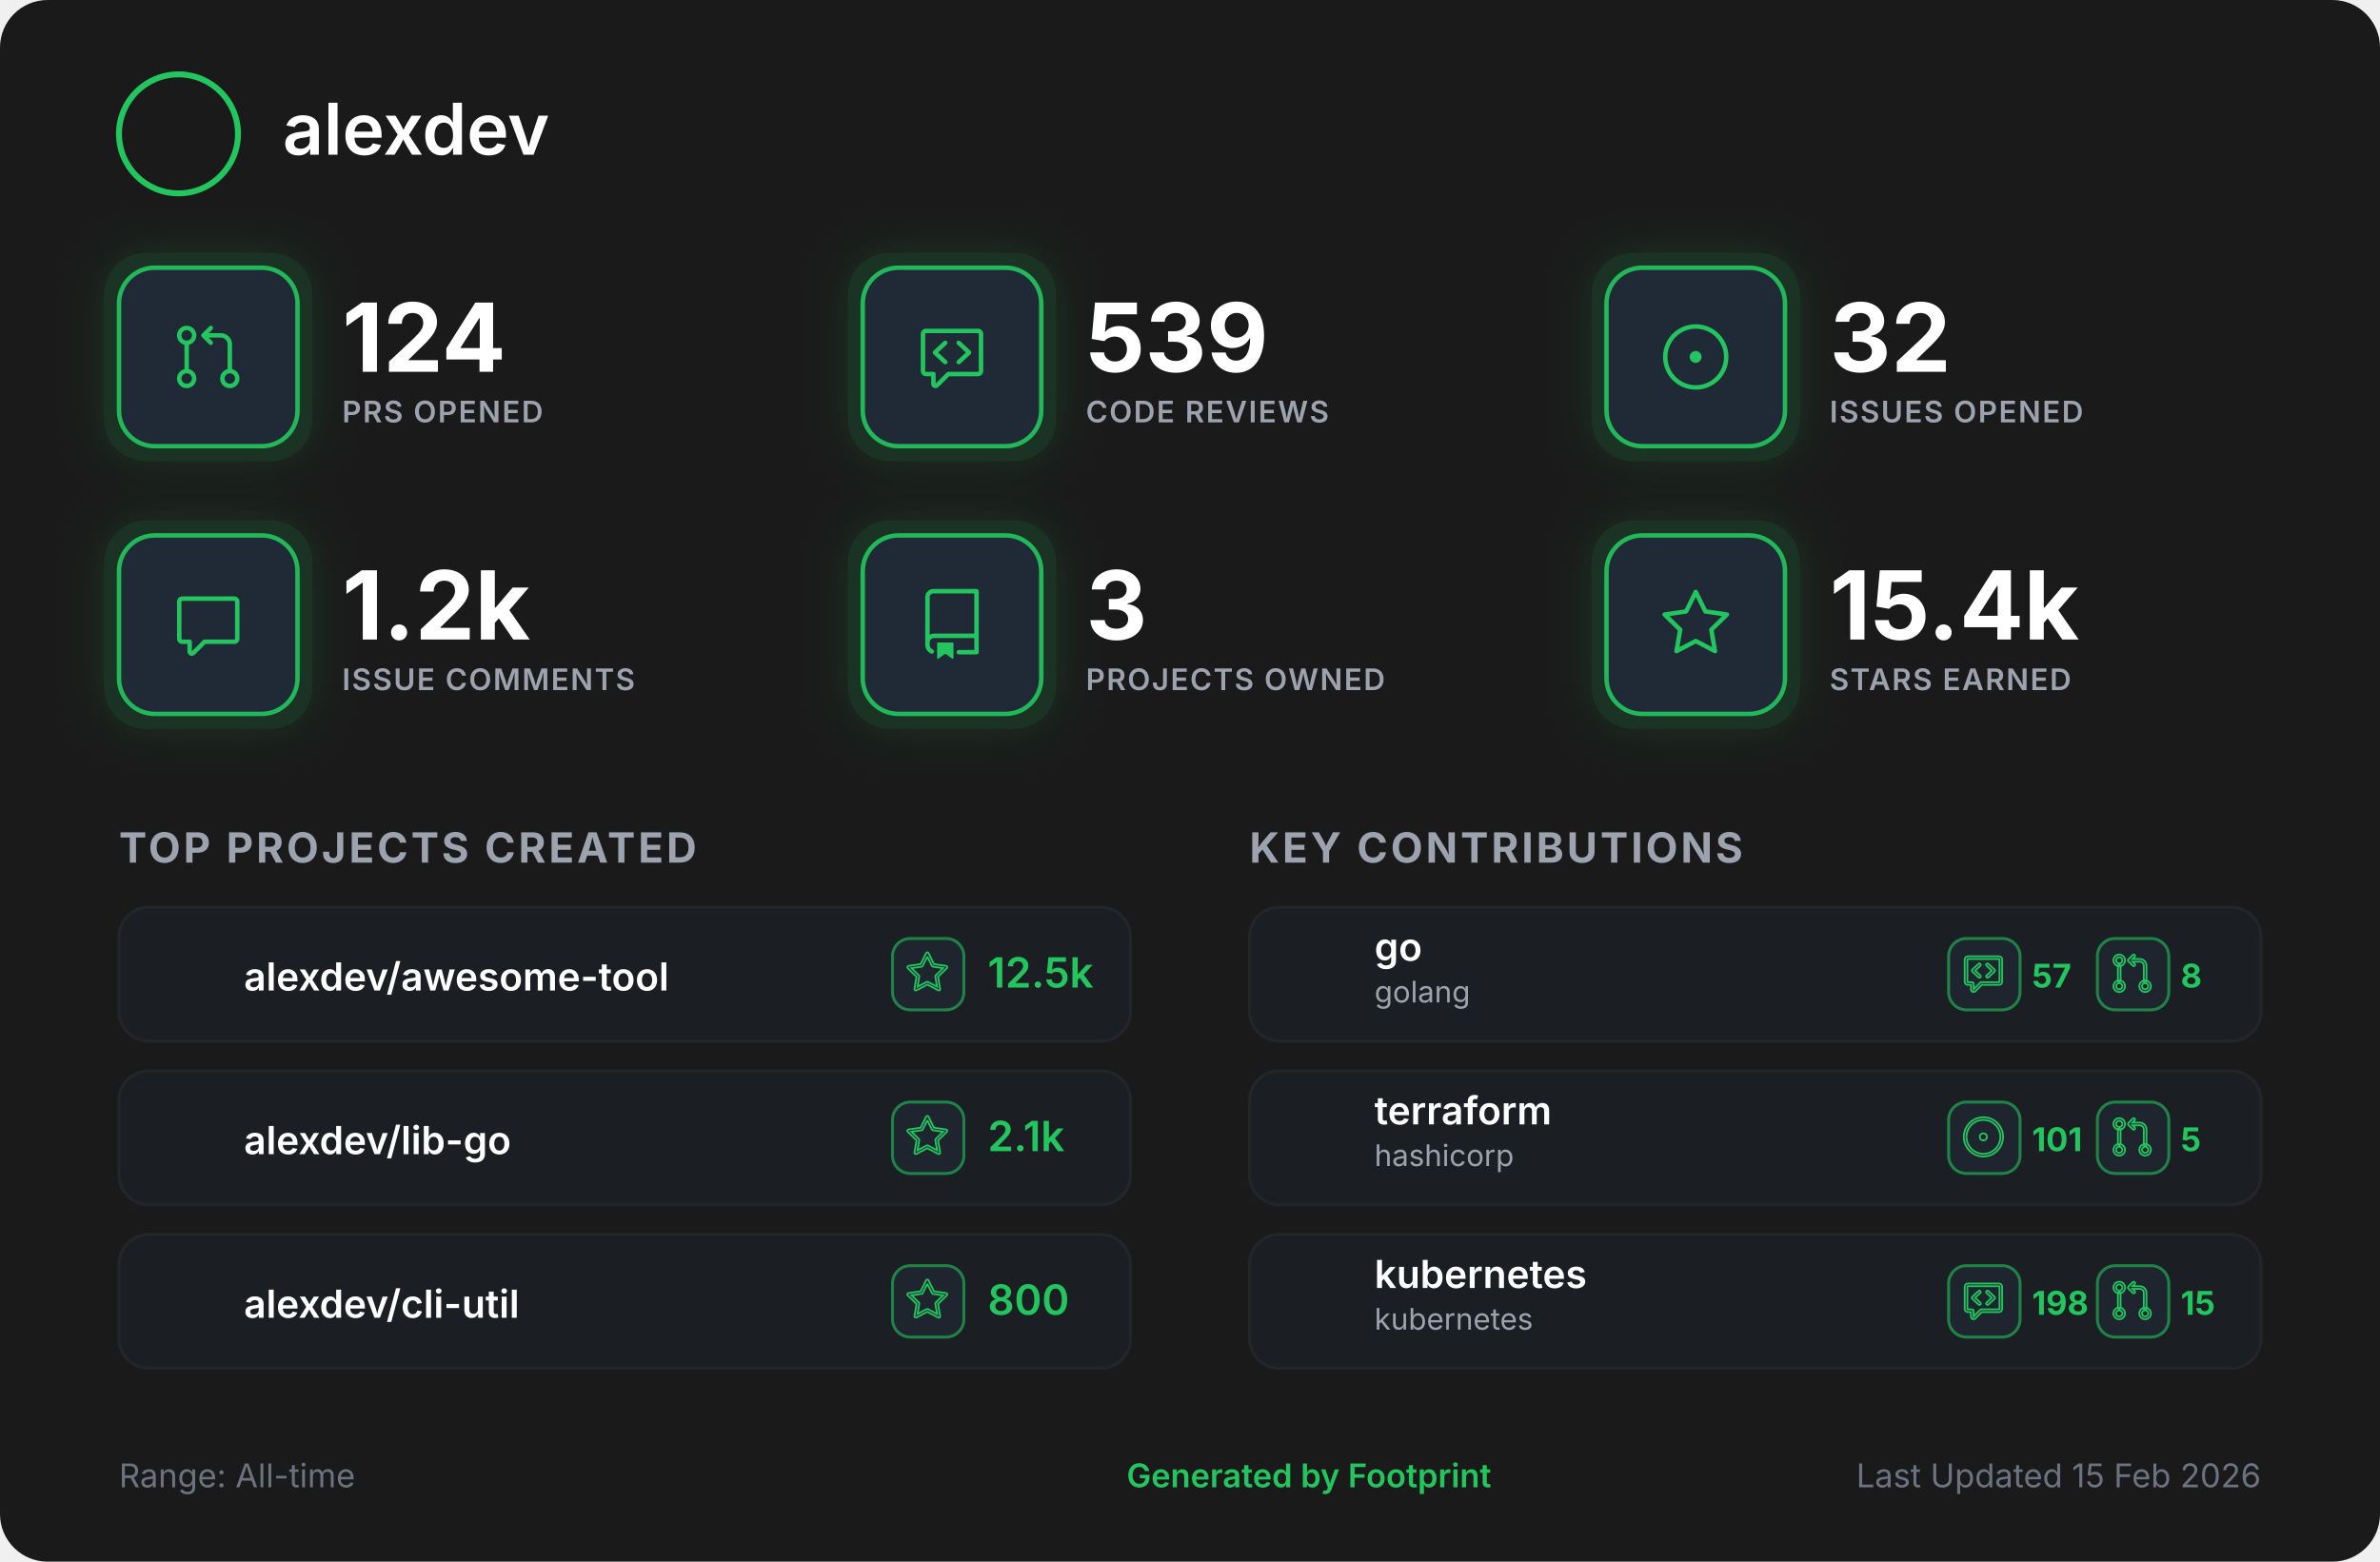
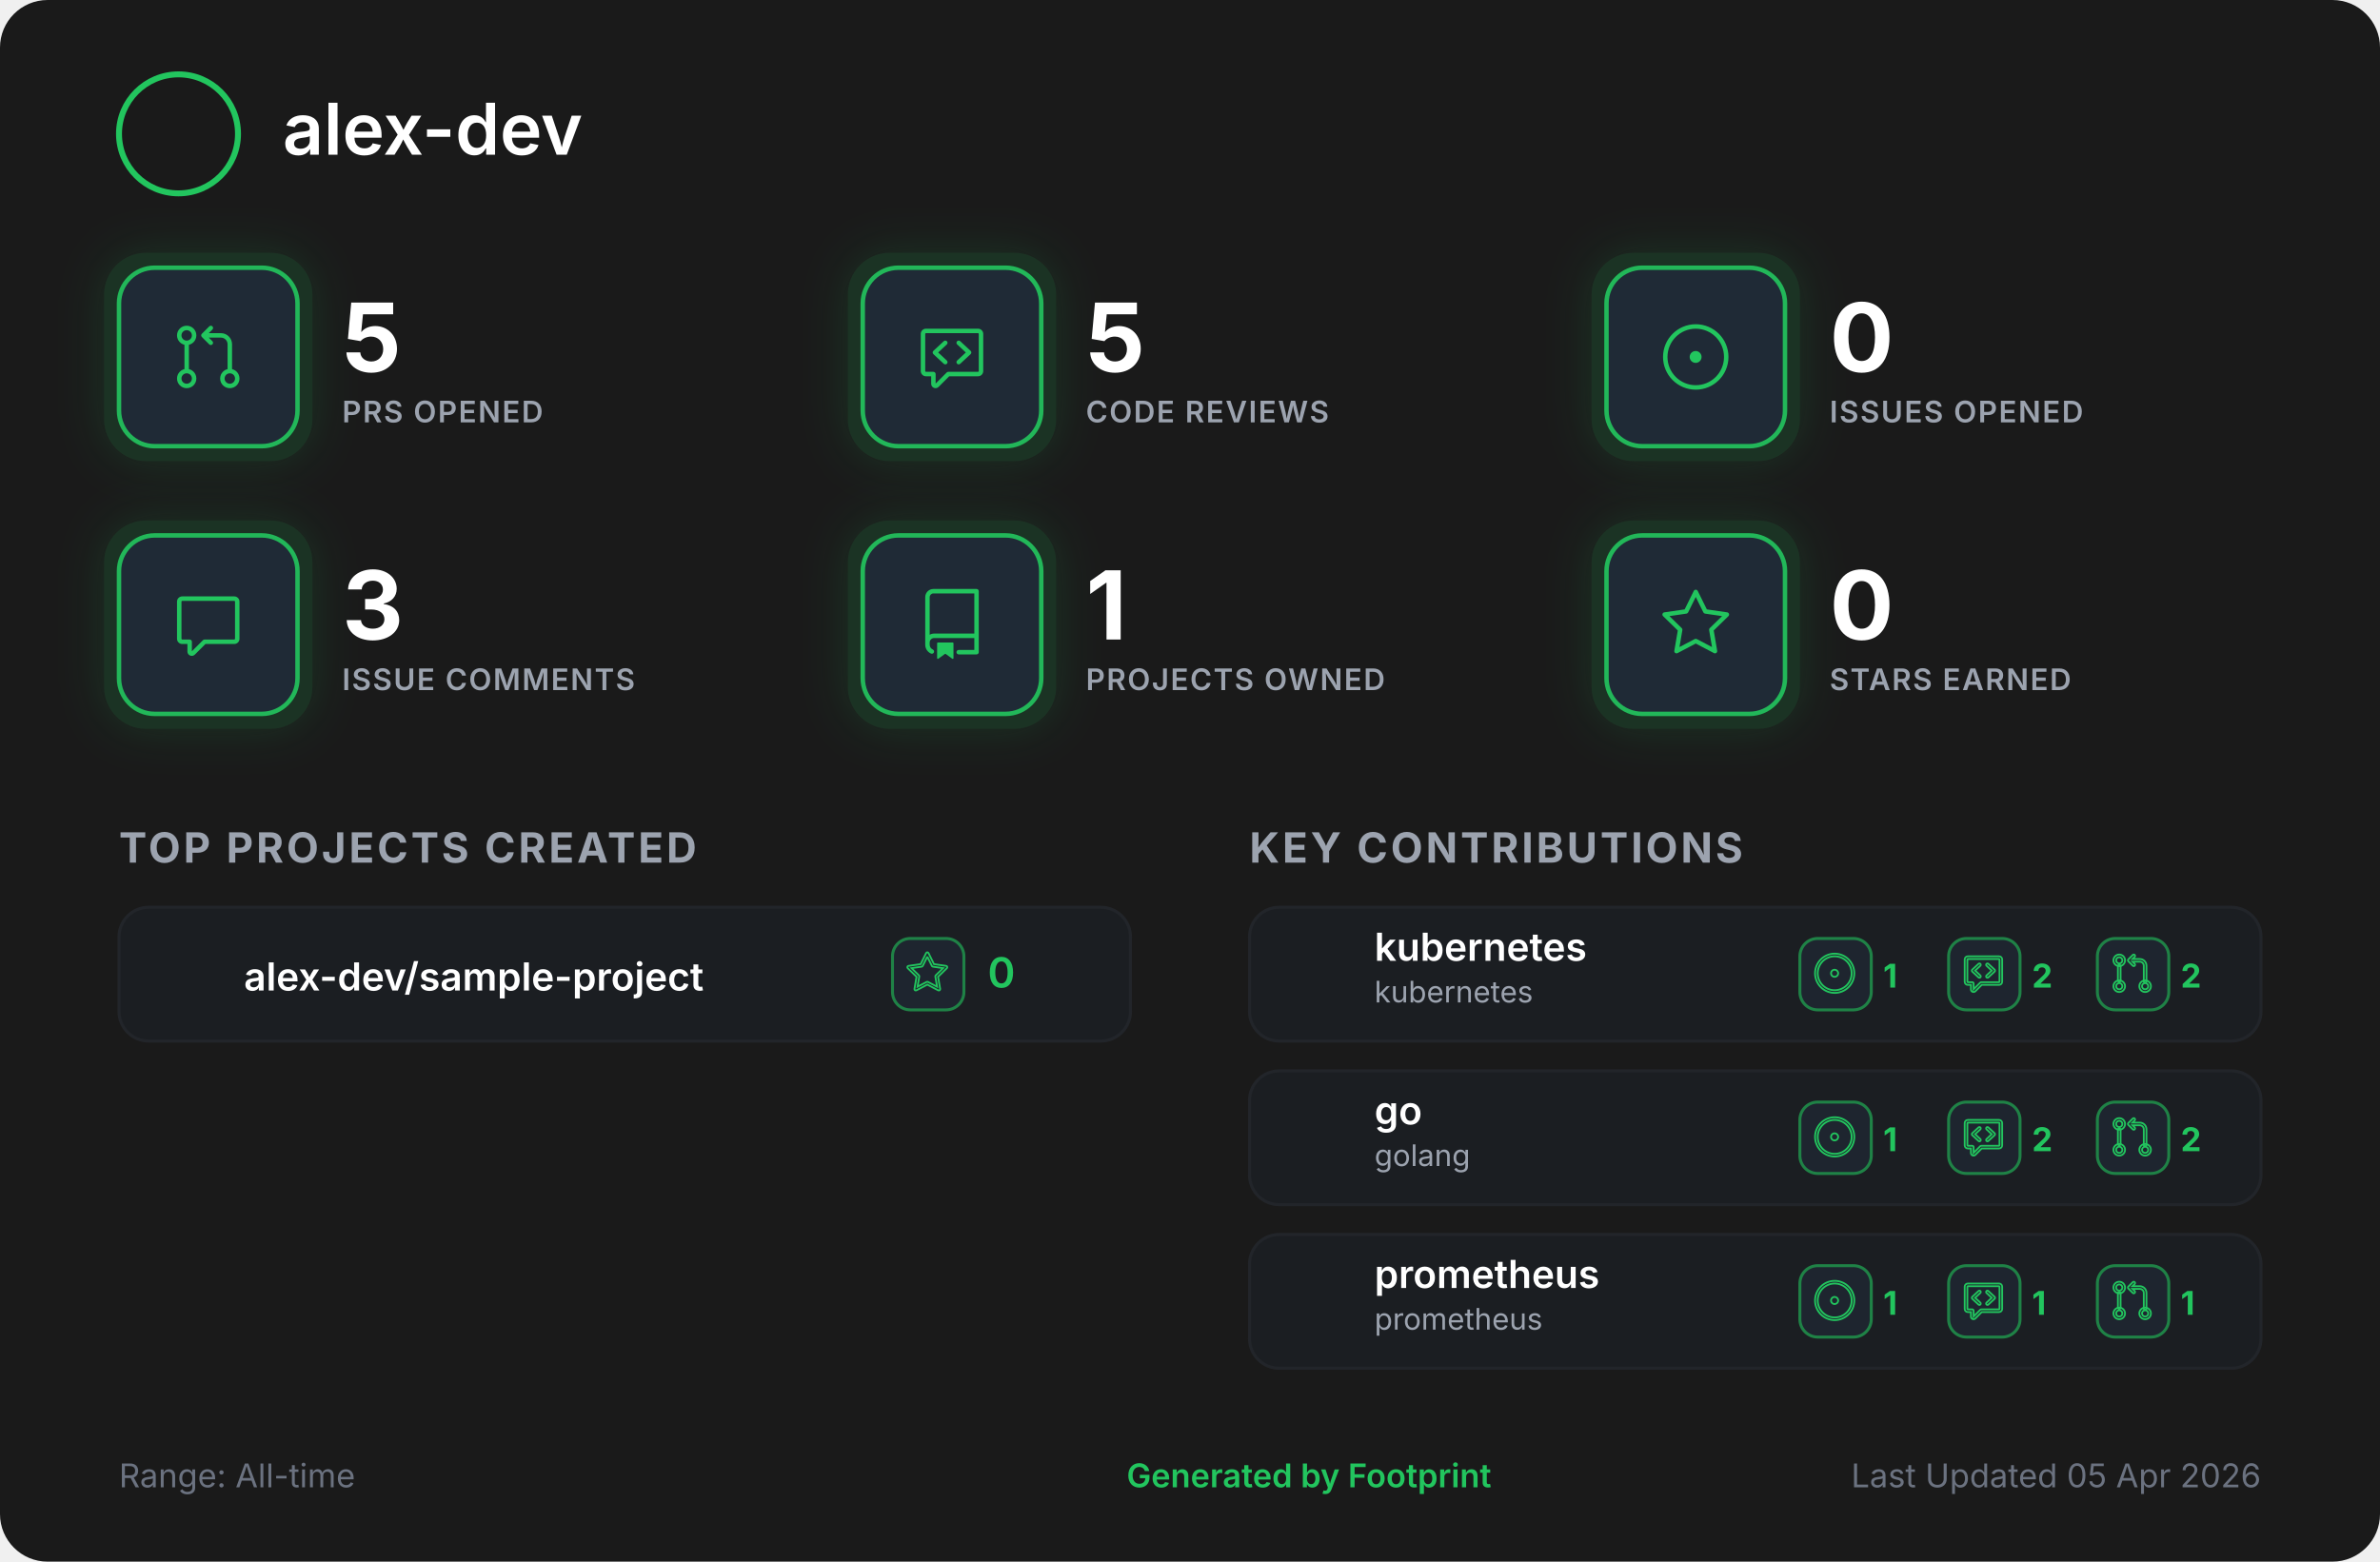
<svg xmlns="http://www.w3.org/2000/svg" xmlns:xlink="http://www.w3.org/1999/xlink" width="800" height="525" viewBox="0 0 800 525" fill="none">
  <defs>
    <filter id="glow" x="-50%" y="-50%" width="200%" height="200%">
      <feGaussianBlur stdDeviation="8" result="coloredBlur" />
      <feMerge>
        <feMergeNode in="coloredBlur" />
        <feMergeNode in="SourceGraphic" />
      </feMerge>
    </filter>
    <clipPath id="avatar-clip">
      <circle cx="60" cy="45" r="20" />
    </clipPath>
    <clipPath id="repo-clip">
      <circle cx="12" cy="12" r="12" />
    </clipPath>
  </defs>
  <rect width="800" height="525" rx="16" fill="#1a1a1a" />
-   <a xlink:href="https://github.com/alexdev" target="_blank">
+   <a xlink:href="https://github.com/alex-dev" target="_blank">
    <g>
      <image href="" x="40" y="25" width="40" height="40" clip-path="url(#avatar-clip)" />
      <circle cx="60" cy="45" r="20" fill="none" stroke="#22c55e" stroke-width="2" />
-       <text x="95" y="52" font-family="system-ui, -apple-system, sans-serif" font-size="24" font-weight="600" fill="white">alexdev</text>
+       <text x="95" y="52" font-family="system-ui, -apple-system, sans-serif" font-size="24" font-weight="600" fill="white">alex-dev</text>
    </g>
  </a>
  <g transform="translate(40, 90)">
    <g transform="translate(0, 0)">
      <rect x="-5" y="-5" width="70" height="70" rx="14" fill="#22c55e" opacity="0.15" filter="url(#glow)" />
      <rect width="60" height="60" rx="12" fill="#1f2937" stroke="#22c55e" stroke-width="1.5" opacity="0.9" />
      <g transform="translate(18, 18)" fill="#22c55e">
        <path d="M16 19.25a3.25 3.25 0 1 1 6.5 0 3.25 3.25 0 0 1-6.5 0Zm-14.5 0a3.25 3.25 0 1 1 6.5 0 3.25 3.25 0 0 1-6.5 0Zm0-14.5a3.25 3.25 0 1 1 6.5 0 3.25 3.25 0 0 1-6.5 0ZM4.75 3a1.75 1.75 0 1 0 .001 3.501A1.75 1.75 0 0 0 4.75 3Zm0 14.5a1.75 1.75 0 1 0 .001 3.501A1.75 1.75 0 0 0 4.75 17.5Zm14.5 0a1.75 1.75 0 1 0 .001 3.501 1.75 1.75 0 0 0-.001-3.501Z" />
        <path d="M13.405 1.72a.75.75 0 0 1 0 1.06L12.185 4h4.065A3.75 3.75 0 0 1 20 7.75v8.75a.75.75 0 0 1-1.5 0V7.75a2.25 2.25 0 0 0-2.25-2.25h-4.064l1.22 1.22a.75.75 0 0 1-1.061 1.06l-2.5-2.5a.75.75 0 0 1 0-1.06l2.5-2.5a.75.75 0 0 1 1.06 0ZM4.75 7.25A.75.75 0 0 1 5.5 8v8A.75.75 0 0 1 4 16V8a.75.75 0 0 1 .75-.75Z" />
      </g>
-       <text x="75" y="35" font-family="system-ui, -apple-system, sans-serif" font-size="32" font-weight="700" fill="white">124</text>
+       <text x="75" y="35" font-family="system-ui, -apple-system, sans-serif" font-size="32" font-weight="700" fill="white">5</text>
      <text x="75" y="52" font-family="system-ui, -apple-system, sans-serif" font-size="10" font-weight="600" fill="#9ca3af" letter-spacing="0.5">PRS OPENED</text>
    </g>
    <g transform="translate(250, 0)">
      <rect x="-5" y="-5" width="70" height="70" rx="14" fill="#22c55e" opacity="0.15" filter="url(#glow)" />
      <rect width="60" height="60" rx="12" fill="#1f2937" stroke="#22c55e" stroke-width="1.5" opacity="0.9" />
      <g transform="translate(18, 18)" fill="#22c55e">
        <path d="M10.3 6.74a.75.75 0 0 1-.04 1.06l-2.908 2.7 2.908 2.7a.75.75 0 1 1-1.02 1.1l-3.5-3.25a.75.75 0 0 1 0-1.1l3.5-3.25a.75.75 0 0 1 1.06.04Zm3.44 1.06a.75.75 0 1 1 1.02-1.1l3.5 3.25a.75.75 0 0 1 0 1.1l-3.5 3.25a.75.75 0 1 1-1.02-1.1l2.908-2.7-2.908-2.7Z" />
        <path d="M1.5 4.25c0-.966.784-1.75 1.75-1.75h17.5c.966 0 1.75.784 1.75 1.75v12.5a1.75 1.75 0 0 1-1.75 1.75h-9.69l-3.573 3.573A1.458 1.458 0 0 1 5 21.043V18.5H3.25a1.75 1.75 0 0 1-1.75-1.75ZM3.25 4a.25.25 0 0 0-.25.25v12.5c0 .138.112.25.25.25h2.5a.75.75 0 0 1 .75.75v3.19l3.72-3.72a.749.749 0 0 1 .53-.22h10a.25.25 0 0 0 .25-.25V4.25a.25.25 0 0 0-.25-.25Z" />
      </g>
-       <text x="75" y="35" font-family="system-ui, -apple-system, sans-serif" font-size="32" font-weight="700" fill="white">539</text>
+       <text x="75" y="35" font-family="system-ui, -apple-system, sans-serif" font-size="32" font-weight="700" fill="white">5</text>
      <text x="75" y="52" font-family="system-ui, -apple-system, sans-serif" font-size="10" font-weight="600" fill="#9ca3af" letter-spacing="0.5">CODE REVIEWS</text>
    </g>
    <g transform="translate(500, 0)">
      <rect x="-5" y="-5" width="70" height="70" rx="14" fill="#22c55e" opacity="0.15" filter="url(#glow)" />
      <rect width="60" height="60" rx="12" fill="#1f2937" stroke="#22c55e" stroke-width="1.5" opacity="0.9" />
      <g transform="translate(18, 18)" fill="#22c55e">
        <path d="M12 1c6.075 0 11 4.925 11 11s-4.925 11-11 11S1 18.075 1 12 5.925 1 12 1ZM2.5 12a9.5 9.5 0 0 0 9.5 9.5 9.5 9.5 0 0 0 9.5-9.5A9.5 9.5 0 0 0 12 2.5 9.5 9.5 0 0 0 2.5 12Zm9.5 2a2 2 0 1 1-.001-3.999A2 2 0 0 1 12 14Z" />
      </g>
-       <text x="75" y="35" font-family="system-ui, -apple-system, sans-serif" font-size="32" font-weight="700" fill="white">32</text>
+       <text x="75" y="35" font-family="system-ui, -apple-system, sans-serif" font-size="32" font-weight="700" fill="white">0</text>
      <text x="75" y="52" font-family="system-ui, -apple-system, sans-serif" font-size="10" font-weight="600" fill="#9ca3af" letter-spacing="0.5">ISSUES OPENED</text>
    </g>
    <g transform="translate(0, 90)">
      <rect x="-5" y="-5" width="70" height="70" rx="14" fill="#22c55e" opacity="0.15" filter="url(#glow)" />
      <rect width="60" height="60" rx="12" fill="#1f2937" stroke="#22c55e" stroke-width="1.5" opacity="0.9" />
      <g transform="translate(18, 18)" fill="#22c55e">
        <path d="M1.5 4.25c0-.966.784-1.75 1.75-1.75h17.5c.966 0 1.75.784 1.75 1.75v12.5a1.75 1.75 0 0 1-1.75 1.75h-9.69l-3.573 3.573A1.458 1.458 0 0 1 5 21.043V18.5H3.25a1.75 1.75 0 0 1-1.75-1.75ZM3.25 4a.25.25 0 0 0-.25.25v12.5c0 .138.112.25.25.25h2.5a.75.75 0 0 1 .75.75v3.19l3.72-3.72a.749.749 0 0 1 .53-.22h10a.25.25 0 0 0 .25-.25V4.25a.25.25 0 0 0-.25-.25Z" />
      </g>
-       <text x="75" y="35" font-family="system-ui, -apple-system, sans-serif" font-size="32" font-weight="700" fill="white">1.2k</text>
+       <text x="75" y="35" font-family="system-ui, -apple-system, sans-serif" font-size="32" font-weight="700" fill="white">3</text>
      <text x="75" y="52" font-family="system-ui, -apple-system, sans-serif" font-size="10" font-weight="600" fill="#9ca3af" letter-spacing="0.5">ISSUE COMMENTS</text>
    </g>
    <g transform="translate(250, 90)">
      <rect x="-5" y="-5" width="70" height="70" rx="14" fill="#22c55e" opacity="0.15" filter="url(#glow)" />
      <rect width="60" height="60" rx="12" fill="#1f2937" stroke="#22c55e" stroke-width="1.5" opacity="0.9" />
      <g transform="translate(18, 18)" fill="#22c55e">
        <path d="M3 2.75A2.75 2.75 0 0 1 5.75 0h14.5a.75.75 0 0 1 .75.75v20.5a.75.75 0 0 1-.75.75h-6a.75.75 0 0 1 0-1.5h5.25v-4H6A1.5 1.5 0 0 0 4.5 18v.75c0 .716.43 1.334 1.05 1.605a.75.75 0 0 1-.6 1.374A3.251 3.251 0 0 1 3 18.75ZM19.5 1.5H5.75c-.69 0-1.25.56-1.25 1.25v12.651A2.989 2.989 0 0 1 6 15h13.5Z" />
        <path d="M7 18.25a.25.25 0 0 1 .25-.25h5a.25.25 0 0 1 .25.25v5.01a.25.25 0 0 1-.397.201l-2.206-1.604a.25.25 0 0 0-.294 0L7.397 23.46a.25.25 0 0 1-.397-.2v-5.01Z" />
      </g>
-       <text x="75" y="35" font-family="system-ui, -apple-system, sans-serif" font-size="32" font-weight="700" fill="white">3</text>
+       <text x="75" y="35" font-family="system-ui, -apple-system, sans-serif" font-size="32" font-weight="700" fill="white">1</text>
      <text x="75" y="52" font-family="system-ui, -apple-system, sans-serif" font-size="10" font-weight="600" fill="#9ca3af" letter-spacing="0.5">PROJECTS OWNED</text>
    </g>
    <g transform="translate(500, 90)">
      <rect x="-5" y="-5" width="70" height="70" rx="14" fill="#22c55e" opacity="0.15" filter="url(#glow)" />
      <rect width="60" height="60" rx="12" fill="#1f2937" stroke="#22c55e" stroke-width="1.5" opacity="0.9" />
      <g transform="translate(18, 18)" fill="#22c55e">
        <path d="M12 .25a.75.75 0 0 1 .673.418l3.058 6.197 6.839.994a.75.75 0 0 1 .415 1.279l-4.948 4.823 1.168 6.811a.751.751 0 0 1-1.088.791L12 18.347l-6.117 3.216a.75.75 0 0 1-1.088-.79l1.168-6.812-4.948-4.823a.75.75 0 0 1 .416-1.28l6.838-.993L11.328.668A.75.75 0 0 1 12 .25Zm0 2.445L9.44 7.882a.75.75 0 0 1-.565.41l-5.725.832 4.143 4.038a.748.748 0 0 1 .215.664l-.978 5.702 5.121-2.692a.75.75 0 0 1 .698 0l5.12 2.692-.977-5.702a.748.748 0 0 1 .215-.664l4.143-4.038-5.725-.831a.75.75 0 0 1-.565-.41L12 2.694Z" />
      </g>
-       <text x="75" y="35" font-family="system-ui, -apple-system, sans-serif" font-size="32" font-weight="700" fill="white">15.4k</text>
+       <text x="75" y="35" font-family="system-ui, -apple-system, sans-serif" font-size="32" font-weight="700" fill="white">0</text>
      <text x="75" y="52" font-family="system-ui, -apple-system, sans-serif" font-size="10" font-weight="600" fill="#9ca3af" letter-spacing="0.5">STARS EARNED</text>
    </g>
  </g>
  <g transform="translate(40, 270)">
    <text x="0" y="20" font-family="system-ui, -apple-system, sans-serif" font-size="14" font-weight="700" fill="#9ca3af" letter-spacing="1">TOP PROJECTS CREATED</text>
-     <a xlink:href="" target="_blank">
+     <a xlink:href="https://github.com/alex-dev/sample-project" target="_blank">
      <g transform="translate(0, 35)">
        <rect width="340" height="45" rx="10" fill="#1f2937" opacity="0.3" stroke="#374151" stroke-width="1" />
        <g transform="translate(10, 10.5)">
          <image href="" width="24" height="24" clip-path="url(#repo-clip)" x="0" y="0" />
        </g>
-         <text x="42" y="28" font-family="system-ui, -apple-system, sans-serif" font-size="13" font-weight="600" fill="white">alexdev/awesome-tool</text>
+         <text x="42" y="28" font-family="system-ui, -apple-system, sans-serif" font-size="13" font-weight="600" fill="white">alex-dev/sample-project</text>
        <g transform="translate(260, 10.5)">
          <rect width="24" height="24" rx="6" fill="#1f2937" opacity="0.6" stroke="#22c55e" stroke-width="1" />
          <g transform="translate(4.5, 4.5) scale(0.6)" stroke="#22c55e" fill="none">
            <path d="M12 .25a.75.75 0 0 1 .673.418l3.058 6.197 6.839.994a.75.75 0 0 1 .415 1.279l-4.948 4.823 1.168 6.811a.751.751 0 0 1-1.088.791L12 18.347l-6.117 3.216a.75.75 0 0 1-1.088-.79l1.168-6.812-4.948-4.823a.75.75 0 0 1 .416-1.28l6.838-.993L11.328.668A.75.75 0 0 1 12 .25Zm0 2.445L9.44 7.882a.75.75 0 0 1-.565.41l-5.725.832 4.143 4.038a.748.748 0 0 1 .215.664l-.978 5.702 5.121-2.692a.75.75 0 0 1 .698 0l5.12 2.692-.977-5.702a.748.748 0 0 1 .215-.664l4.143-4.038-5.725-.831a.75.75 0 0 1-.565-.41L12 2.694Z" />
          </g>
-           <text x="32" y="16.5" font-family="system-ui, -apple-system, sans-serif" font-size="14" font-weight="600" fill="#22c55e">12.5k</text>
-         </g>
-       </g>
-     </a>
-     <a xlink:href="" target="_blank">
-       <g transform="translate(0, 90)">
-         <rect width="340" height="45" rx="10" fill="#1f2937" opacity="0.3" stroke="#374151" stroke-width="1" />
-         <g transform="translate(10, 10.5)">
-           <image href="" width="24" height="24" clip-path="url(#repo-clip)" x="0" y="0" />
-         </g>
-         <text x="42" y="28" font-family="system-ui, -apple-system, sans-serif" font-size="13" font-weight="600" fill="white">alexdev/lib-go</text>
-         <g transform="translate(260, 10.5)">
-           <rect width="24" height="24" rx="6" fill="#1f2937" opacity="0.6" stroke="#22c55e" stroke-width="1" />
-           <g transform="translate(4.5, 4.5) scale(0.6)" stroke="#22c55e" fill="none">
-             <path d="M12 .25a.75.75 0 0 1 .673.418l3.058 6.197 6.839.994a.75.75 0 0 1 .415 1.279l-4.948 4.823 1.168 6.811a.751.751 0 0 1-1.088.791L12 18.347l-6.117 3.216a.75.75 0 0 1-1.088-.79l1.168-6.812-4.948-4.823a.75.75 0 0 1 .416-1.28l6.838-.993L11.328.668A.75.75 0 0 1 12 .25Zm0 2.445L9.44 7.882a.75.75 0 0 1-.565.41l-5.725.832 4.143 4.038a.748.748 0 0 1 .215.664l-.978 5.702 5.121-2.692a.75.75 0 0 1 .698 0l5.12 2.692-.977-5.702a.748.748 0 0 1 .215-.664l4.143-4.038-5.725-.831a.75.75 0 0 1-.565-.41L12 2.694Z" />
-           </g>
-           <text x="32" y="16.5" font-family="system-ui, -apple-system, sans-serif" font-size="14" font-weight="600" fill="#22c55e">2.1k</text>
-         </g>
-       </g>
-     </a>
-     <a xlink:href="" target="_blank">
-       <g transform="translate(0, 145)">
-         <rect width="340" height="45" rx="10" fill="#1f2937" opacity="0.3" stroke="#374151" stroke-width="1" />
-         <g transform="translate(10, 10.5)">
-           <image href="" width="24" height="24" clip-path="url(#repo-clip)" x="0" y="0" />
-         </g>
-         <text x="42" y="28" font-family="system-ui, -apple-system, sans-serif" font-size="13" font-weight="600" fill="white">alexdev/cli-util</text>
-         <g transform="translate(260, 10.5)">
-           <rect width="24" height="24" rx="6" fill="#1f2937" opacity="0.6" stroke="#22c55e" stroke-width="1" />
-           <g transform="translate(4.5, 4.5) scale(0.6)" stroke="#22c55e" fill="none">
-             <path d="M12 .25a.75.75 0 0 1 .673.418l3.058 6.197 6.839.994a.75.75 0 0 1 .415 1.279l-4.948 4.823 1.168 6.811a.751.751 0 0 1-1.088.791L12 18.347l-6.117 3.216a.75.75 0 0 1-1.088-.79l1.168-6.812-4.948-4.823a.75.75 0 0 1 .416-1.28l6.838-.993L11.328.668A.75.75 0 0 1 12 .25Zm0 2.445L9.44 7.882a.75.75 0 0 1-.565.41l-5.725.832 4.143 4.038a.748.748 0 0 1 .215.664l-.978 5.702 5.121-2.692a.75.75 0 0 1 .698 0l5.12 2.692-.977-5.702a.748.748 0 0 1 .215-.664l4.143-4.038-5.725-.831a.75.75 0 0 1-.565-.41L12 2.694Z" />
-           </g>
-           <text x="32" y="16.5" font-family="system-ui, -apple-system, sans-serif" font-size="14" font-weight="600" fill="#22c55e">800</text>
+           <text x="32" y="16.5" font-family="system-ui, -apple-system, sans-serif" font-size="14" font-weight="600" fill="#22c55e">0</text>
        </g>
      </g>
    </a>
  </g>
  <g transform="translate(420, 270)">
    <text x="0" y="20" font-family="system-ui, -apple-system, sans-serif" font-size="14" font-weight="700" fill="#9ca3af" letter-spacing="1">KEY CONTRIBUTIONS</text>
+     <a xlink:href="https://github.com/kubernetes/kubernetes" target="_blank">
+       <g transform="translate(0, 35)">
+         <rect width="340" height="45" rx="10" fill="#1f2937" opacity="0.3" stroke="#374151" stroke-width="1" />
+         <g transform="translate(10, 10.5)">
+           <image href="" width="24" height="24" clip-path="url(#repo-clip)" x="0" y="0" />
+         </g>
+         <text x="42" y="18" font-family="system-ui, -apple-system, sans-serif" font-size="13" font-weight="600" fill="white">kubernetes</text>
+         <text x="42" y="32" font-family="system-ui, -apple-system, sans-serif" font-size="10" fill="#9ca3af">kubernetes</text>
+         <g transform="translate(335, 10.5)">
+           <a xlink:href="https://github.com/kubernetes/kubernetes/pulls?q=is%3Apr+author%3Aalex-dev" target="_blank">
+             <g transform="translate(-50, 0)">
+               <rect width="24" height="24" rx="6" fill="#1f2937" opacity="0.6" stroke="#22c55e" stroke-width="1" />
+               <g transform="translate(4.5, 4.5) scale(0.6)" stroke="#22c55e" fill="none">
+                 <path d="M16 19.25a3.25 3.25 0 1 1 6.5 0 3.25 3.25 0 0 1-6.5 0Zm-14.5 0a3.25 3.25 0 1 1 6.5 0 3.25 3.25 0 0 1-6.5 0Zm0-14.5a3.25 3.25 0 1 1 6.5 0 3.25 3.25 0 0 1-6.5 0ZM4.75 3a1.75 1.75 0 1 0 .001 3.501A1.75 1.75 0 0 0 4.75 3Zm0 14.5a1.75 1.75 0 1 0 .001 3.501A1.75 1.75 0 0 0 4.75 17.5Zm14.5 0a1.75 1.75 0 1 0 .001 3.501 1.75 1.75 0 0 0-.001-3.501Z" />
+                 <path d="M13.405 1.72a.75.75 0 0 1 0 1.06L12.185 4h4.065A3.75 3.75 0 0 1 20 7.75v8.75a.75.75 0 0 1-1.5 0V7.75a2.25 2.25 0 0 0-2.25-2.25h-4.064l1.22 1.22a.75.75 0 0 1-1.061 1.06l-2.5-2.5a.75.75 0 0 1 0-1.06l2.5-2.5a.75.75 0 0 1 1.06 0ZM4.75 7.25A.75.75 0 0 1 5.5 8v8A.75.75 0 0 1 4 16V8a.75.75 0 0 1 .75-.75Z" />
+               </g>
+               <text x="28" y="16.5" font-family="system-ui, -apple-system, sans-serif" font-size="11" font-weight="700" fill="#22c55e">2</text>
+             </g>
+           </a>
+           <a xlink:href="https://github.com/kubernetes/kubernetes/pulls?q=is%3Apr+involves%3Aalex-dev" target="_blank">
+             <g transform="translate(-100, 0)">
+               <rect width="24" height="24" rx="6" fill="#1f2937" opacity="0.6" stroke="#22c55e" stroke-width="1" />
+               <g transform="translate(4.5, 4.5) scale(0.6)" stroke="#22c55e" fill="none">
+                 <path d="M10.3 6.74a.75.75 0 0 1-.04 1.06l-2.908 2.7 2.908 2.7a.75.75 0 1 1-1.02 1.1l-3.5-3.25a.75.75 0 0 1 0-1.1l3.5-3.25a.75.75 0 0 1 1.06.04Zm3.44 1.06a.75.75 0 1 1 1.02-1.1l3.5 3.25a.75.75 0 0 1 0 1.1l-3.5 3.25a.75.75 0 1 1-1.02-1.1l2.908-2.7-2.908-2.7Z" />
+                 <path d="M1.5 4.25c0-.966.784-1.75 1.75-1.75h17.5c.966 0 1.75.784 1.75 1.75v12.5a1.75 1.75 0 0 1-1.75 1.75h-9.69l-3.573 3.573A1.458 1.458 0 0 1 5 21.043V18.5H3.25a1.75 1.75 0 0 1-1.75-1.75ZM3.25 4a.25.25 0 0 0-.25.25v12.5c0 .138.112.25.25.25h2.5a.75.75 0 0 1 .75.75v3.19l3.72-3.72a.749.749 0 0 1 .53-.22h10a.25.25 0 0 0 .25-.25V4.25a.25.25 0 0 0-.25-.25Z" />
+               </g>
+               <text x="28" y="16.5" font-family="system-ui, -apple-system, sans-serif" font-size="11" font-weight="700" fill="#22c55e">2</text>
+             </g>
+           </a>
+           <a xlink:href="https://github.com/kubernetes/kubernetes/issues?q=is%3Aissue+involves%3Aalex-dev" target="_blank">
+             <g transform="translate(-150, 0)">
+               <rect width="24" height="24" rx="6" fill="#1f2937" opacity="0.6" stroke="#22c55e" stroke-width="1" />
+               <g transform="translate(4.5, 4.5) scale(0.6)" stroke="#22c55e" fill="none">
+                 <path d="M12 1c6.075 0 11 4.925 11 11s-4.925 11-11 11S1 18.075 1 12 5.925 1 12 1ZM2.5 12a9.5 9.5 0 0 0 9.5 9.5 9.5 9.5 0 0 0 9.5-9.5A9.5 9.5 0 0 0 12 2.5 9.5 9.5 0 0 0 2.5 12Zm9.5 2a2 2 0 1 1-.001-3.999A2 2 0 0 1 12 14Z" />
+               </g>
+               <text x="28" y="16.5" font-family="system-ui, -apple-system, sans-serif" font-size="11" font-weight="700" fill="#22c55e">1</text>
+             </g>
+           </a>
+         </g>
+       </g>
+     </a>
    <a xlink:href="https://github.com/golang/go" target="_blank">
-       <g transform="translate(0, 35)">
+       <g transform="translate(0, 90)">
        <rect width="340" height="45" rx="10" fill="#1f2937" opacity="0.3" stroke="#374151" stroke-width="1" />
        <g transform="translate(10, 10.5)">
          <image href="" width="24" height="24" clip-path="url(#repo-clip)" x="0" y="0" />
        </g>
        <text x="42" y="18" font-family="system-ui, -apple-system, sans-serif" font-size="13" font-weight="600" fill="white">go</text>
        <text x="42" y="32" font-family="system-ui, -apple-system, sans-serif" font-size="10" fill="#9ca3af">golang</text>
        <g transform="translate(335, 10.5)">
-           <a xlink:href="https://github.com/golang/go/pulls?q=is%3Apr+author%3Aalexdev" target="_blank">
+           <a xlink:href="https://github.com/golang/go/pulls?q=is%3Apr+author%3Aalex-dev" target="_blank">
            <g transform="translate(-50, 0)">
              <rect width="24" height="24" rx="6" fill="#1f2937" opacity="0.6" stroke="#22c55e" stroke-width="1" />
              <g transform="translate(4.5, 4.5) scale(0.6)" stroke="#22c55e" fill="none">
                <path d="M16 19.25a3.25 3.25 0 1 1 6.5 0 3.25 3.25 0 0 1-6.5 0Zm-14.5 0a3.25 3.25 0 1 1 6.5 0 3.25 3.25 0 0 1-6.5 0Zm0-14.5a3.25 3.25 0 1 1 6.5 0 3.25 3.25 0 0 1-6.5 0ZM4.75 3a1.75 1.75 0 1 0 .001 3.501A1.75 1.75 0 0 0 4.75 3Zm0 14.5a1.75 1.75 0 1 0 .001 3.501A1.75 1.75 0 0 0 4.75 17.5Zm14.5 0a1.75 1.75 0 1 0 .001 3.501 1.75 1.75 0 0 0-.001-3.501Z" />
                <path d="M13.405 1.72a.75.75 0 0 1 0 1.06L12.185 4h4.065A3.75 3.75 0 0 1 20 7.75v8.75a.75.75 0 0 1-1.5 0V7.75a2.25 2.25 0 0 0-2.25-2.25h-4.064l1.22 1.22a.75.75 0 0 1-1.061 1.06l-2.5-2.5a.75.75 0 0 1 0-1.06l2.5-2.5a.75.75 0 0 1 1.06 0ZM4.75 7.25A.75.75 0 0 1 5.5 8v8A.75.75 0 0 1 4 16V8a.75.75 0 0 1 .75-.75Z" />
              </g>
-               <text x="28" y="16.5" font-family="system-ui, -apple-system, sans-serif" font-size="11" font-weight="700" fill="#22c55e">8</text>
-             </g>
-           </a>
-           <a xlink:href="https://github.com/golang/go/pulls?q=is%3Apr+involves%3Aalexdev" target="_blank">
+               <text x="28" y="16.5" font-family="system-ui, -apple-system, sans-serif" font-size="11" font-weight="700" fill="#22c55e">2</text>
+             </g>
+           </a>
+           <a xlink:href="https://github.com/golang/go/pulls?q=is%3Apr+involves%3Aalex-dev" target="_blank">
            <g transform="translate(-100, 0)">
              <rect width="24" height="24" rx="6" fill="#1f2937" opacity="0.6" stroke="#22c55e" stroke-width="1" />
              <g transform="translate(4.5, 4.5) scale(0.6)" stroke="#22c55e" fill="none">
                <path d="M10.3 6.74a.75.75 0 0 1-.04 1.06l-2.908 2.7 2.908 2.7a.75.75 0 1 1-1.02 1.1l-3.5-3.25a.75.75 0 0 1 0-1.1l3.5-3.25a.75.75 0 0 1 1.06.04Zm3.44 1.06a.75.75 0 1 1 1.02-1.1l3.5 3.25a.75.75 0 0 1 0 1.1l-3.5 3.25a.75.75 0 1 1-1.02-1.1l2.908-2.7-2.908-2.7Z" />
                <path d="M1.5 4.25c0-.966.784-1.75 1.75-1.75h17.5c.966 0 1.75.784 1.75 1.75v12.5a1.75 1.75 0 0 1-1.75 1.75h-9.69l-3.573 3.573A1.458 1.458 0 0 1 5 21.043V18.5H3.25a1.75 1.75 0 0 1-1.75-1.75ZM3.25 4a.25.25 0 0 0-.25.25v12.5c0 .138.112.25.25.25h2.5a.75.75 0 0 1 .75.75v3.19l3.72-3.72a.749.749 0 0 1 .53-.22h10a.25.25 0 0 0 .25-.25V4.25a.25.25 0 0 0-.25-.25Z" />
              </g>
-               <text x="28" y="16.5" font-family="system-ui, -apple-system, sans-serif" font-size="11" font-weight="700" fill="#22c55e">57</text>
-             </g>
-           </a>
-         </g>
-       </g>
-     </a>
-     <a xlink:href="https://github.com/hashicorp/terraform" target="_blank">
-       <g transform="translate(0, 90)">
-         <rect width="340" height="45" rx="10" fill="#1f2937" opacity="0.3" stroke="#374151" stroke-width="1" />
-         <g transform="translate(10, 10.5)">
-           <image href="" width="24" height="24" clip-path="url(#repo-clip)" x="0" y="0" />
-         </g>
-         <text x="42" y="18" font-family="system-ui, -apple-system, sans-serif" font-size="13" font-weight="600" fill="white">terraform</text>
-         <text x="42" y="32" font-family="system-ui, -apple-system, sans-serif" font-size="10" fill="#9ca3af">hashicorp</text>
+               <text x="28" y="16.5" font-family="system-ui, -apple-system, sans-serif" font-size="11" font-weight="700" fill="#22c55e">2</text>
+             </g>
+           </a>
+           <a xlink:href="https://github.com/golang/go/issues?q=is%3Aissue+involves%3Aalex-dev" target="_blank">
+             <g transform="translate(-150, 0)">
+               <rect width="24" height="24" rx="6" fill="#1f2937" opacity="0.6" stroke="#22c55e" stroke-width="1" />
+               <g transform="translate(4.5, 4.5) scale(0.6)" stroke="#22c55e" fill="none">
+                 <path d="M12 1c6.075 0 11 4.925 11 11s-4.925 11-11 11S1 18.075 1 12 5.925 1 12 1ZM2.5 12a9.5 9.5 0 0 0 9.5 9.5 9.5 9.5 0 0 0 9.5-9.5A9.5 9.5 0 0 0 12 2.5 9.5 9.5 0 0 0 2.5 12Zm9.5 2a2 2 0 1 1-.001-3.999A2 2 0 0 1 12 14Z" />
+               </g>
+               <text x="28" y="16.5" font-family="system-ui, -apple-system, sans-serif" font-size="11" font-weight="700" fill="#22c55e">1</text>
+             </g>
+           </a>
+         </g>
+       </g>
+     </a>
+     <a xlink:href="https://github.com/prometheus/prometheus" target="_blank">
+       <g transform="translate(0, 145)">
+         <rect width="340" height="45" rx="10" fill="#1f2937" opacity="0.3" stroke="#374151" stroke-width="1" />
+         <g transform="translate(10, 10.5)">
+           <image href="" width="24" height="24" clip-path="url(#repo-clip)" x="0" y="0" />
+         </g>
+         <text x="42" y="18" font-family="system-ui, -apple-system, sans-serif" font-size="13" font-weight="600" fill="white">prometheus</text>
+         <text x="42" y="32" font-family="system-ui, -apple-system, sans-serif" font-size="10" fill="#9ca3af">prometheus</text>
        <g transform="translate(335, 10.5)">
-           <a xlink:href="https://github.com/hashicorp/terraform/pulls?q=is%3Apr+author%3Aalexdev" target="_blank">
+           <a xlink:href="https://github.com/prometheus/prometheus/pulls?q=is%3Apr+author%3Aalex-dev" target="_blank">
            <g transform="translate(-50, 0)">
              <rect width="24" height="24" rx="6" fill="#1f2937" opacity="0.6" stroke="#22c55e" stroke-width="1" />
              <g transform="translate(4.5, 4.5) scale(0.6)" stroke="#22c55e" fill="none">
                <path d="M16 19.25a3.25 3.25 0 1 1 6.5 0 3.25 3.25 0 0 1-6.5 0Zm-14.5 0a3.25 3.25 0 1 1 6.5 0 3.25 3.25 0 0 1-6.5 0Zm0-14.5a3.25 3.25 0 1 1 6.5 0 3.25 3.25 0 0 1-6.5 0ZM4.75 3a1.75 1.75 0 1 0 .001 3.501A1.75 1.75 0 0 0 4.75 3Zm0 14.5a1.75 1.75 0 1 0 .001 3.501A1.75 1.75 0 0 0 4.75 17.5Zm14.5 0a1.75 1.75 0 1 0 .001 3.501 1.75 1.75 0 0 0-.001-3.501Z" />
                <path d="M13.405 1.72a.75.75 0 0 1 0 1.06L12.185 4h4.065A3.75 3.75 0 0 1 20 7.75v8.75a.75.75 0 0 1-1.5 0V7.75a2.25 2.25 0 0 0-2.25-2.25h-4.064l1.22 1.22a.75.75 0 0 1-1.061 1.06l-2.5-2.5a.75.75 0 0 1 0-1.06l2.5-2.5a.75.75 0 0 1 1.06 0ZM4.75 7.25A.75.75 0 0 1 5.5 8v8A.75.75 0 0 1 4 16V8a.75.75 0 0 1 .75-.75Z" />
              </g>
-               <text x="28" y="16.5" font-family="system-ui, -apple-system, sans-serif" font-size="11" font-weight="700" fill="#22c55e">5</text>
-             </g>
-           </a>
-           <a xlink:href="https://github.com/hashicorp/terraform/issues?q=is%3Aissue+involves%3Aalexdev" target="_blank">
-             <g transform="translate(-100, 0)">
-               <rect width="24" height="24" rx="6" fill="#1f2937" opacity="0.6" stroke="#22c55e" stroke-width="1" />
-               <g transform="translate(4.5, 4.5) scale(0.6)" stroke="#22c55e" fill="none">
-                 <path d="M12 1c6.075 0 11 4.925 11 11s-4.925 11-11 11S1 18.075 1 12 5.925 1 12 1ZM2.5 12a9.5 9.5 0 0 0 9.5 9.5 9.5 9.5 0 0 0 9.5-9.5A9.5 9.5 0 0 0 12 2.5 9.5 9.5 0 0 0 2.5 12Zm9.5 2a2 2 0 1 1-.001-3.999A2 2 0 0 1 12 14Z" />
-               </g>
-               <text x="28" y="16.5" font-family="system-ui, -apple-system, sans-serif" font-size="11" font-weight="700" fill="#22c55e">101</text>
-             </g>
-           </a>
-         </g>
-       </g>
-     </a>
-     <a xlink:href="https://github.com/kubernetes/kubernetes" target="_blank">
-       <g transform="translate(0, 145)">
-         <rect width="340" height="45" rx="10" fill="#1f2937" opacity="0.3" stroke="#374151" stroke-width="1" />
-         <g transform="translate(10, 10.5)">
-           <image href="" width="24" height="24" clip-path="url(#repo-clip)" x="0" y="0" />
-         </g>
-         <text x="42" y="18" font-family="system-ui, -apple-system, sans-serif" font-size="13" font-weight="600" fill="white">kubernetes</text>
-         <text x="42" y="32" font-family="system-ui, -apple-system, sans-serif" font-size="10" fill="#9ca3af">kubernetes</text>
-         <g transform="translate(335, 10.5)">
-           <a xlink:href="https://github.com/kubernetes/kubernetes/pulls?q=is%3Apr+author%3Aalexdev" target="_blank">
-             <g transform="translate(-50, 0)">
-               <rect width="24" height="24" rx="6" fill="#1f2937" opacity="0.6" stroke="#22c55e" stroke-width="1" />
-               <g transform="translate(4.5, 4.5) scale(0.6)" stroke="#22c55e" fill="none">
-                 <path d="M16 19.25a3.25 3.25 0 1 1 6.5 0 3.25 3.25 0 0 1-6.5 0Zm-14.5 0a3.25 3.25 0 1 1 6.5 0 3.25 3.25 0 0 1-6.5 0Zm0-14.5a3.25 3.25 0 1 1 6.5 0 3.25 3.25 0 0 1-6.5 0ZM4.75 3a1.75 1.75 0 1 0 .001 3.501A1.75 1.75 0 0 0 4.75 3Zm0 14.5a1.75 1.75 0 1 0 .001 3.501A1.75 1.75 0 0 0 4.75 17.5Zm14.5 0a1.75 1.75 0 1 0 .001 3.501 1.75 1.75 0 0 0-.001-3.501Z" />
-                 <path d="M13.405 1.72a.75.75 0 0 1 0 1.06L12.185 4h4.065A3.75 3.75 0 0 1 20 7.75v8.75a.75.75 0 0 1-1.5 0V7.75a2.25 2.25 0 0 0-2.25-2.25h-4.064l1.22 1.22a.75.75 0 0 1-1.061 1.06l-2.5-2.5a.75.75 0 0 1 0-1.06l2.5-2.5a.75.75 0 0 1 1.06 0ZM4.75 7.25A.75.75 0 0 1 5.5 8v8A.75.75 0 0 1 4 16V8a.75.75 0 0 1 .75-.75Z" />
-               </g>
-               <text x="28" y="16.5" font-family="system-ui, -apple-system, sans-serif" font-size="11" font-weight="700" fill="#22c55e">15</text>
-             </g>
-           </a>
-           <a xlink:href="https://github.com/kubernetes/kubernetes/pulls?q=is%3Apr+involves%3Aalexdev" target="_blank">
+               <text x="28" y="16.5" font-family="system-ui, -apple-system, sans-serif" font-size="11" font-weight="700" fill="#22c55e">1</text>
+             </g>
+           </a>
+           <a xlink:href="https://github.com/prometheus/prometheus/pulls?q=is%3Apr+involves%3Aalex-dev" target="_blank">
            <g transform="translate(-100, 0)">
              <rect width="24" height="24" rx="6" fill="#1f2937" opacity="0.6" stroke="#22c55e" stroke-width="1" />
              <g transform="translate(4.5, 4.5) scale(0.6)" stroke="#22c55e" fill="none">
                <path d="M10.3 6.74a.75.75 0 0 1-.04 1.06l-2.908 2.7 2.908 2.7a.75.75 0 1 1-1.02 1.1l-3.5-3.25a.75.75 0 0 1 0-1.1l3.5-3.25a.75.75 0 0 1 1.06.04Zm3.44 1.06a.75.75 0 1 1 1.02-1.1l3.5 3.25a.75.75 0 0 1 0 1.1l-3.5 3.25a.75.75 0 1 1-1.02-1.1l2.908-2.7-2.908-2.7Z" />
                <path d="M1.5 4.25c0-.966.784-1.75 1.75-1.75h17.5c.966 0 1.75.784 1.75 1.75v12.5a1.75 1.75 0 0 1-1.75 1.75h-9.69l-3.573 3.573A1.458 1.458 0 0 1 5 21.043V18.5H3.25a1.75 1.75 0 0 1-1.75-1.75ZM3.25 4a.25.25 0 0 0-.25.25v12.5c0 .138.112.25.25.25h2.5a.75.75 0 0 1 .75.75v3.19l3.72-3.72a.749.749 0 0 1 .53-.22h10a.25.25 0 0 0 .25-.25V4.25a.25.25 0 0 0-.25-.25Z" />
              </g>
-               <text x="28" y="16.5" font-family="system-ui, -apple-system, sans-serif" font-size="11" font-weight="700" fill="#22c55e">198</text>
+               <text x="28" y="16.5" font-family="system-ui, -apple-system, sans-serif" font-size="11" font-weight="700" fill="#22c55e">1</text>
+             </g>
+           </a>
+           <a xlink:href="https://github.com/prometheus/prometheus/issues?q=is%3Aissue+involves%3Aalex-dev" target="_blank">
+             <g transform="translate(-150, 0)">
+               <rect width="24" height="24" rx="6" fill="#1f2937" opacity="0.6" stroke="#22c55e" stroke-width="1" />
+               <g transform="translate(4.5, 4.5) scale(0.6)" stroke="#22c55e" fill="none">
+                 <path d="M12 1c6.075 0 11 4.925 11 11s-4.925 11-11 11S1 18.075 1 12 5.925 1 12 1ZM2.5 12a9.5 9.5 0 0 0 9.5 9.5 9.5 9.5 0 0 0 9.5-9.5A9.5 9.5 0 0 0 12 2.5 9.5 9.5 0 0 0 2.5 12Zm9.5 2a2 2 0 1 1-.001-3.999A2 2 0 0 1 12 14Z" />
+               </g>
+               <text x="28" y="16.5" font-family="system-ui, -apple-system, sans-serif" font-size="11" font-weight="700" fill="#22c55e">1</text>
            </g>
          </a>
        </g>
      </g>
    </a>
  </g>
  <g transform="translate(40, 500)">
    <text x="0" y="0" font-family="system-ui, -apple-system, sans-serif" font-size="11" fill="#6b7280">Range: All-time</text>
    <a xlink:href="https://github.com/arayofcode/footprint" target="_blank">
      <text x="400" y="0" text-anchor="middle" font-family="system-ui, -apple-system, sans-serif" font-size="11" font-weight="600" fill="#22c55e" style="cursor: pointer;">Generated by Footprint</text>
    </a>
-     <text x="720" y="0" text-anchor="end" font-family="system-ui, -apple-system, sans-serif" font-size="11" fill="#6b7280">Last Updated 15 Feb 2026</text>
+     <text x="720" y="0" text-anchor="end" font-family="system-ui, -apple-system, sans-serif" font-size="11" fill="#6b7280">Last Updated 05 Apr 2026</text>
  </g>
</svg>
